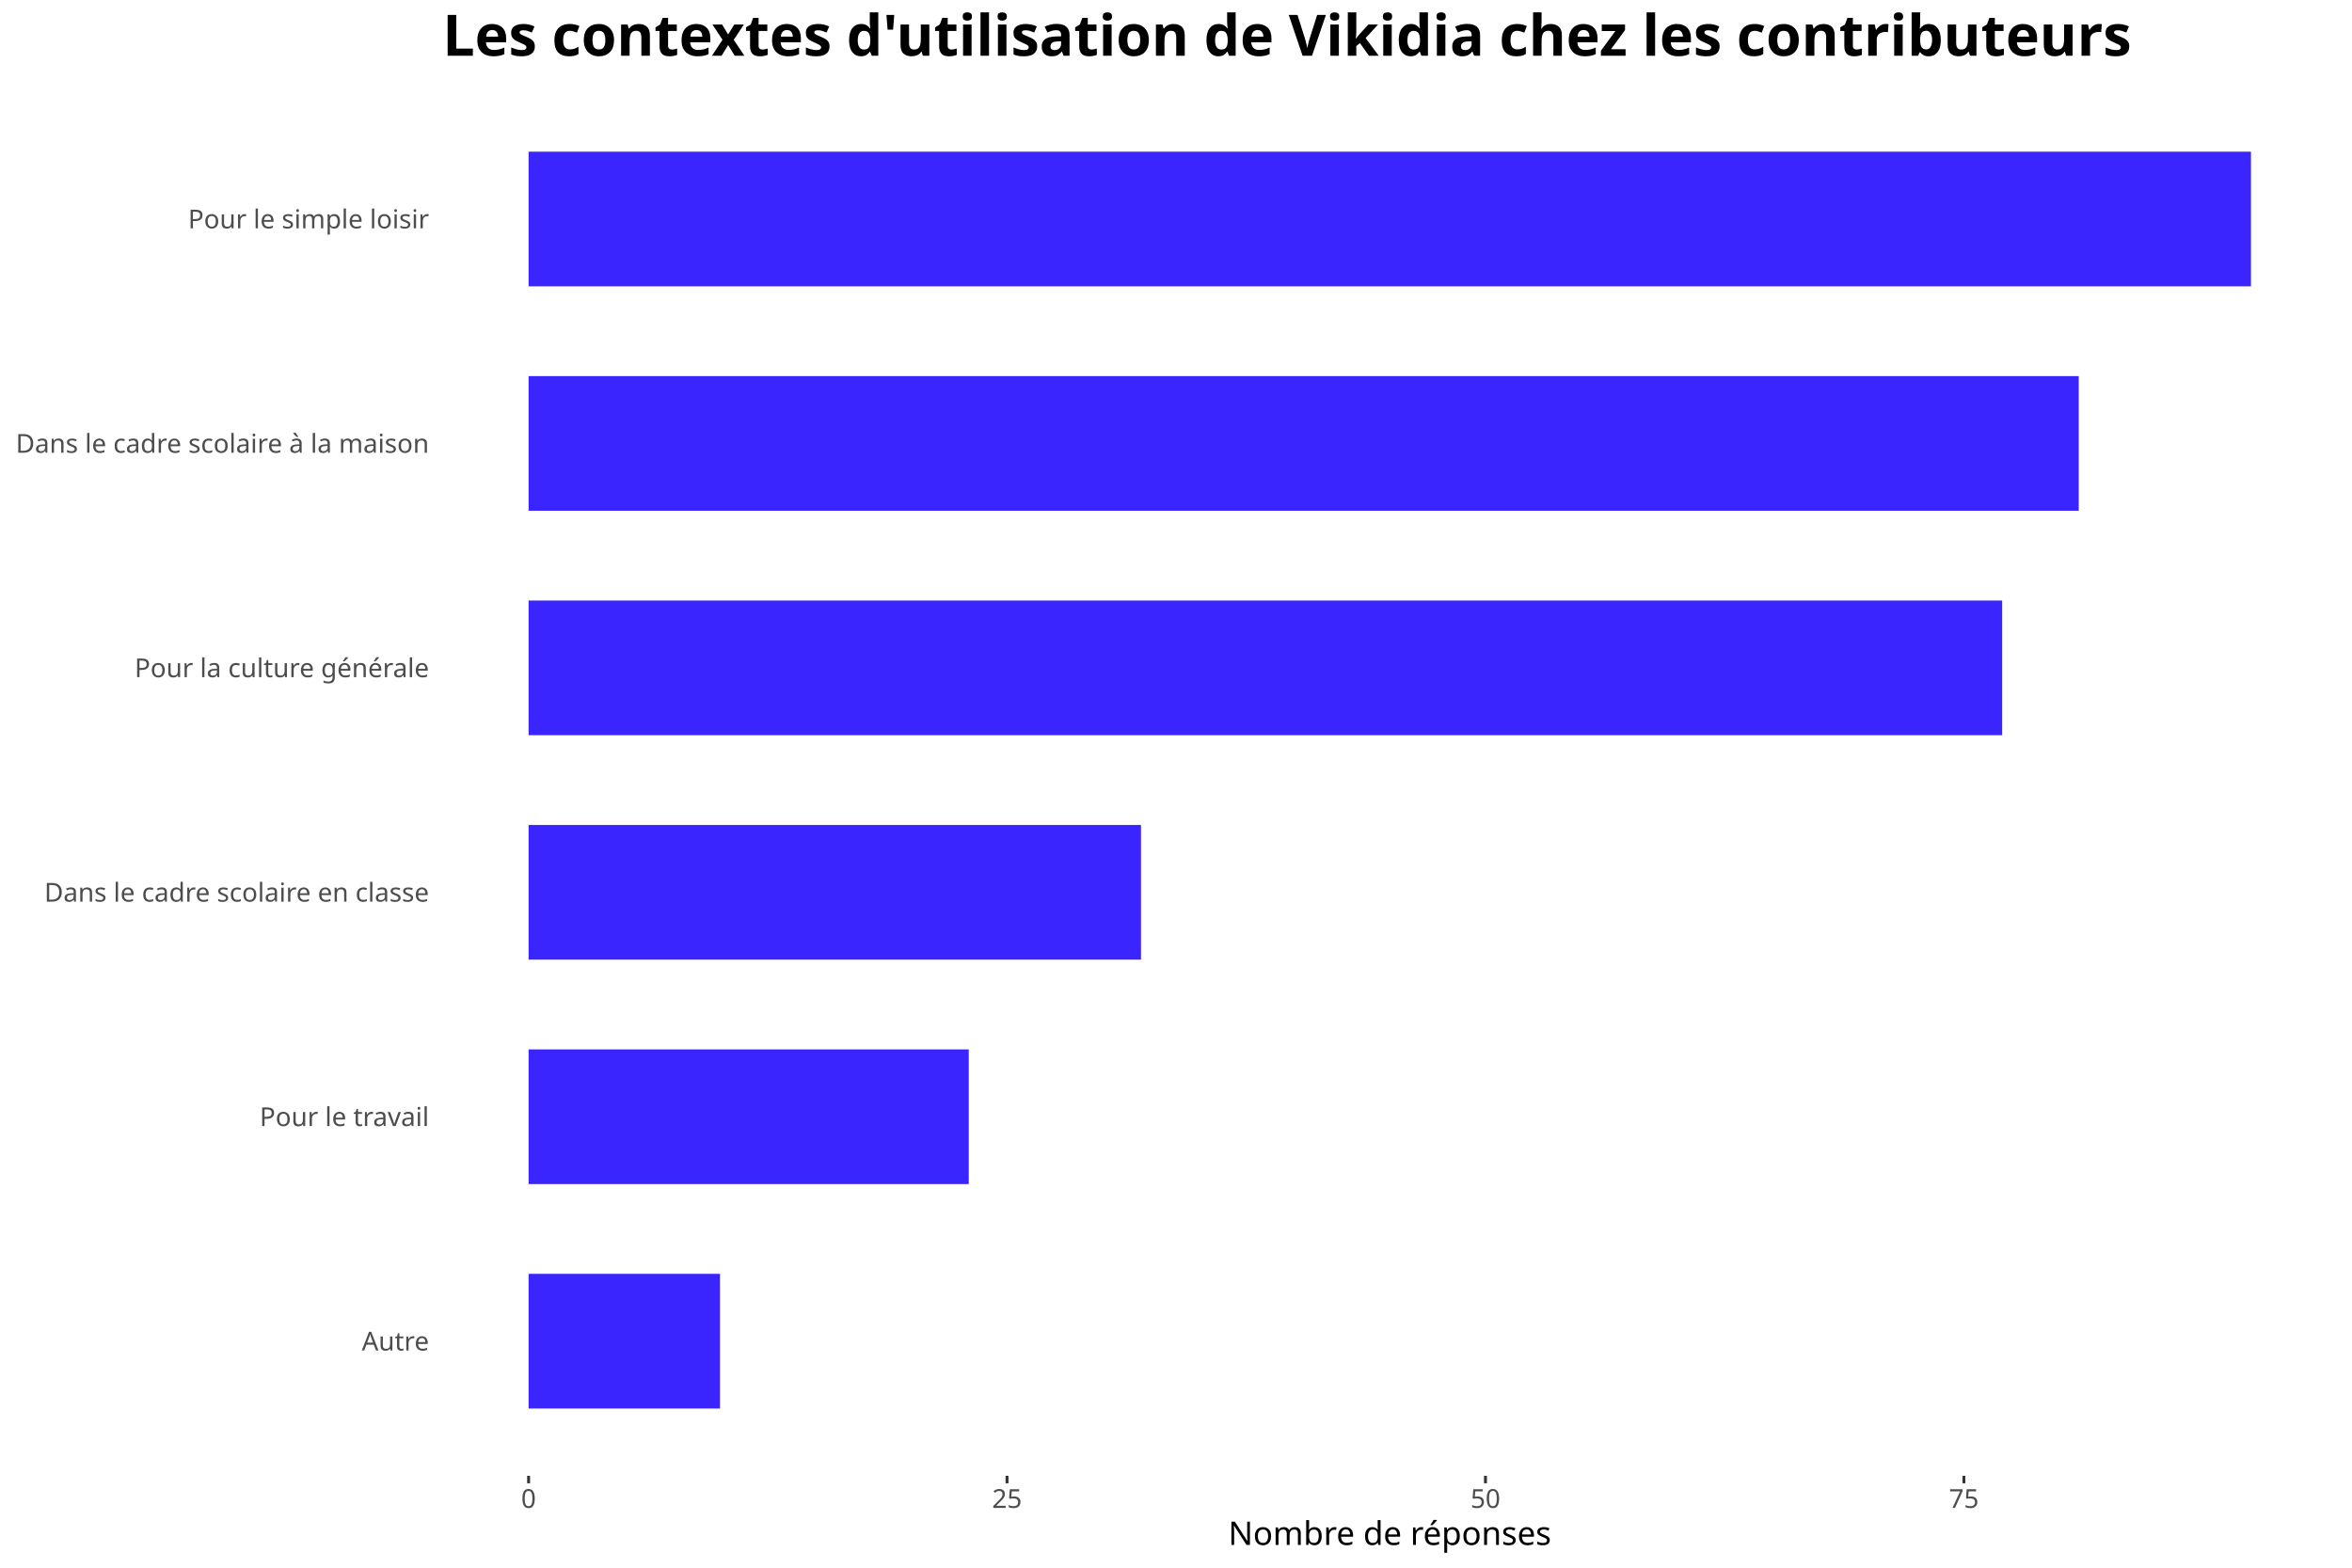
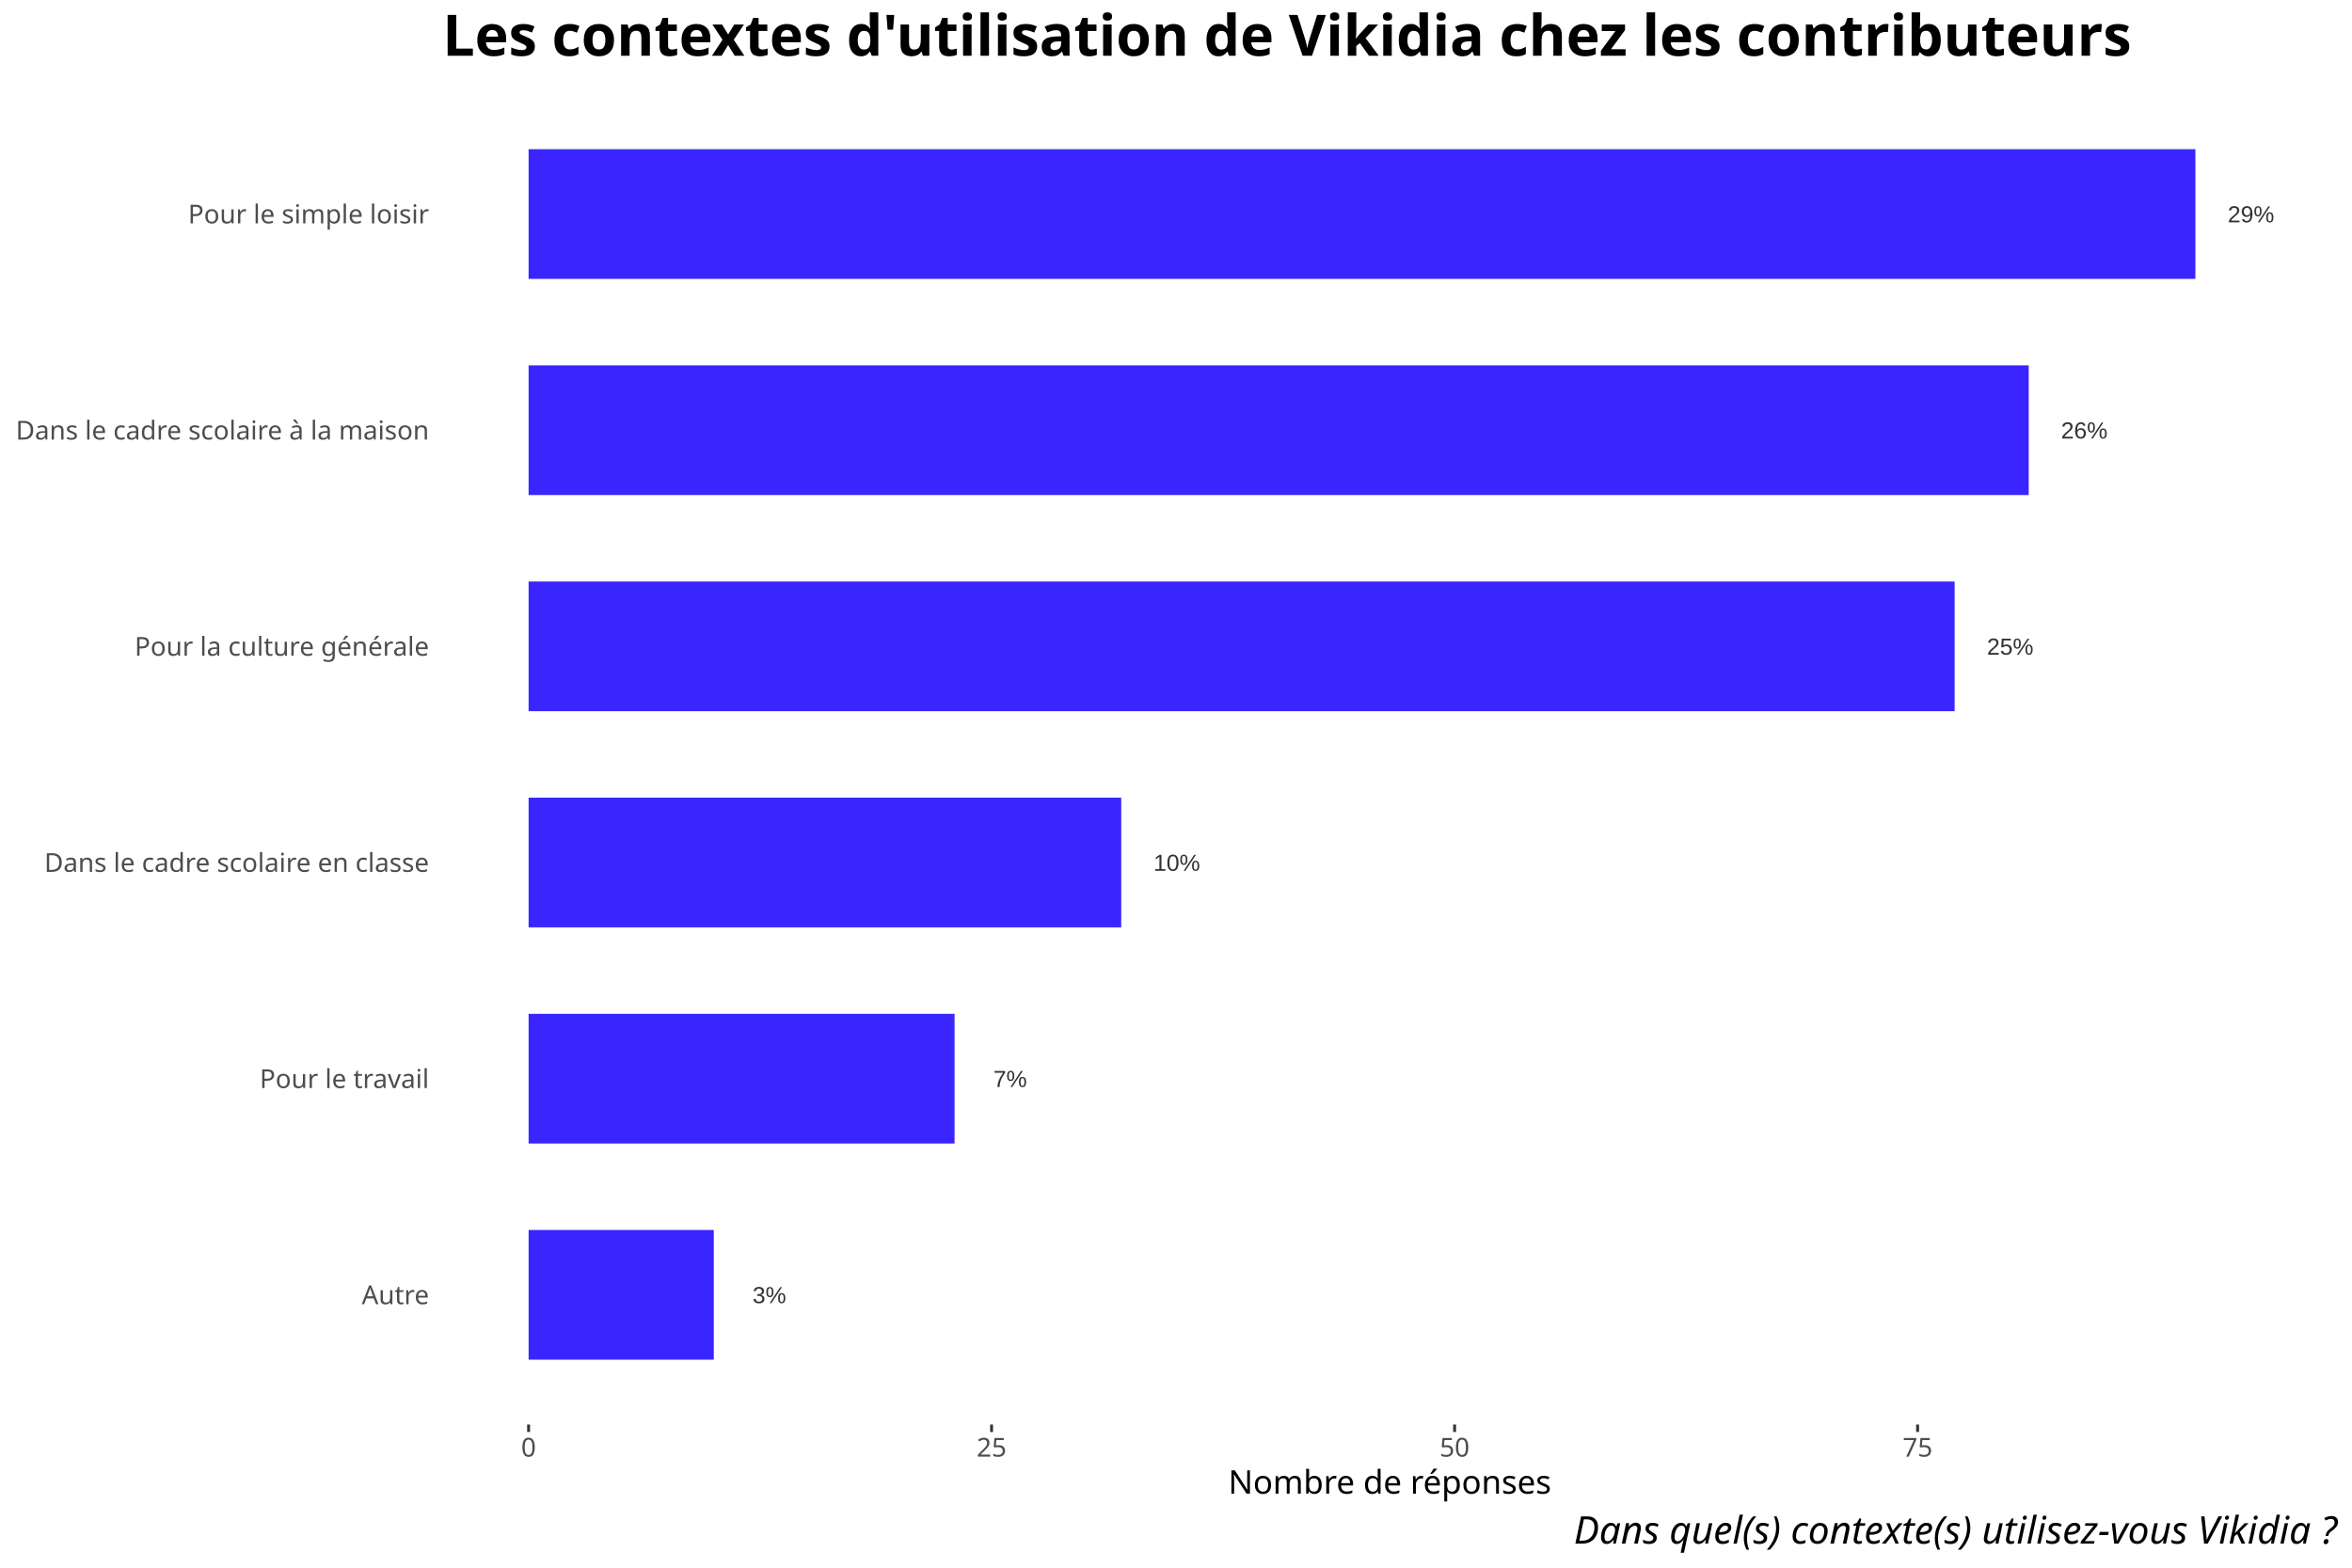
<svg xmlns="http://www.w3.org/2000/svg" class="svglite" width="864.00pt" height="576.00pt" viewBox="0 0 864.00 576.00">
  <defs>
    <style type="text/css">
    .svglite line, .svglite polyline, .svglite polygon, .svglite path, .svglite rect, .svglite circle {
      fill: none;
      stroke: #000000;
      stroke-linecap: round;
      stroke-linejoin: round;
      stroke-miterlimit: 10.00;
    }
    .svglite text {
      white-space: pre;
    }
  </style>
  </defs>
  <rect width="100%" height="100%" style="stroke: none; fill: #FFFFFF;" />
  <defs>
    <clipPath id="cpMC4wMHw4NjQuMDB8MC4wMHw1NzYuMDA=">
      <rect x="0.00" y="0.00" width="864.00" height="576.00" />
    </clipPath>
  </defs>
  <g clip-path="url(#cpMC4wMHw4NjQuMDB8MC4wMHw1NzYuMDA=)">
    <rect x="0" y="0.00" width="864.00" height="576.00" style="stroke-width: 1.07; stroke: #FFFFFF; fill: #FFFFFF;" />
  </g>
  <defs>
-     <clipPath id="cpMTYyLjU1fDg1OC41MnwzMS4wMHw1NDIuMjQ=">
-       <rect x="162.55" y="31.00" width="695.97" height="511.25" />
+     <clipPath id="cpMTYyLjU1fDg1OC41MnwzMS4wMHw1MjMuNDA=">
+       <rect x="162.55" y="31.00" width="695.97" height="492.40" />
    </clipPath>
  </defs>
-   <g clip-path="url(#cpMTYyLjU1fDg1OC41MnwzMS4wMHw1NDIuMjQ=)">
-     <rect x="162.55" y="31.00" width="695.97" height="511.25" style="stroke-width: 1.07; stroke: none; fill: #FFFFFF;" />
-     <rect x="194.18" y="138.19" width="569.43" height="49.48" style="stroke-width: 1.07; stroke: none; stroke-linecap: square; stroke-linejoin: miter; fill: #3A25FF;" />
-     <rect x="194.18" y="303.11" width="224.96" height="49.48" style="stroke-width: 1.07; stroke: none; stroke-linecap: square; stroke-linejoin: miter; fill: #3A25FF;" />
-     <rect x="194.18" y="220.65" width="541.31" height="49.48" style="stroke-width: 1.07; stroke: none; stroke-linecap: square; stroke-linejoin: miter; fill: #3A25FF;" />
-     <rect x="194.18" y="385.57" width="161.69" height="49.48" style="stroke-width: 1.07; stroke: none; stroke-linecap: square; stroke-linejoin: miter; fill: #3A25FF;" />
-     <rect x="194.18" y="55.73" width="632.70" height="49.48" style="stroke-width: 1.07; stroke: none; stroke-linecap: square; stroke-linejoin: miter; fill: #3A25FF;" />
-     <rect x="194.18" y="468.03" width="70.30" height="49.48" style="stroke-width: 1.07; stroke: none; stroke-linecap: square; stroke-linejoin: miter; fill: #3A25FF;" />
+   <g clip-path="url(#cpMTYyLjU1fDg1OC41MnwzMS4wMHw1MjMuNDA=)">
+     <rect x="162.55" y="31.00" width="695.97" height="492.40" style="stroke-width: 1.07; stroke: none; fill: #FFFFFF;" />
+     <rect x="194.18" y="134.24" width="551.06" height="47.65" style="stroke-width: 1.07; stroke: none; stroke-linecap: square; stroke-linejoin: miter; fill: #3A25FF;" />
+     <rect x="194.18" y="293.08" width="217.70" height="47.65" style="stroke-width: 1.07; stroke: none; stroke-linecap: square; stroke-linejoin: miter; fill: #3A25FF;" />
+     <rect x="194.18" y="213.66" width="523.85" height="47.65" style="stroke-width: 1.07; stroke: none; stroke-linecap: square; stroke-linejoin: miter; fill: #3A25FF;" />
+     <rect x="194.18" y="372.50" width="156.48" height="47.65" style="stroke-width: 1.07; stroke: none; stroke-linecap: square; stroke-linejoin: miter; fill: #3A25FF;" />
+     <rect x="194.18" y="54.82" width="612.29" height="47.65" style="stroke-width: 1.07; stroke: none; stroke-linecap: square; stroke-linejoin: miter; fill: #3A25FF;" />
+     <rect x="194.18" y="451.92" width="68.03" height="47.65" style="stroke-width: 1.07; stroke: none; stroke-linecap: square; stroke-linejoin: miter; fill: #3A25FF;" />
+     <text x="765.66" y="161.12" text-anchor="middle" style="font-size: 8.54px;fill: #333333; font-family: &quot;Arial&quot;;" textLength="16.86px" lengthAdjust="spacingAndGlyphs">26%</text>
+     <text x="432.30" y="319.96" text-anchor="middle" style="font-size: 8.54px;fill: #333333; font-family: &quot;Arial&quot;;" textLength="16.86px" lengthAdjust="spacingAndGlyphs">10%</text>
+     <text x="738.44" y="240.54" text-anchor="middle" style="font-size: 8.54px;fill: #333333; font-family: &quot;Arial&quot;;" textLength="16.86px" lengthAdjust="spacingAndGlyphs">25%</text>
+     <text x="371.07" y="399.38" text-anchor="middle" style="font-size: 8.54px;fill: #333333; font-family: &quot;Arial&quot;;" textLength="11.97px" lengthAdjust="spacingAndGlyphs">7%</text>
+     <text x="826.89" y="81.70" text-anchor="middle" style="font-size: 8.54px;fill: #333333; font-family: &quot;Arial&quot;;" textLength="16.86px" lengthAdjust="spacingAndGlyphs">29%</text>
+     <text x="282.62" y="478.80" text-anchor="middle" style="font-size: 8.54px;fill: #333333; font-family: &quot;Arial&quot;;" textLength="11.97px" lengthAdjust="spacingAndGlyphs">3%</text>
  </g>
  <g clip-path="url(#cpMC4wMHw4NjQuMDB8MC4wMHw1NzYuMDA=)">
-     <text x="157.62" y="496.19" text-anchor="end" style="font-size: 9.60px;fill: #4D4D4D; font-family: &quot;Noto Sans&quot;;" textLength="24.89px" lengthAdjust="spacingAndGlyphs">Autre</text>
-     <text x="157.62" y="413.74" text-anchor="end" style="font-size: 9.60px;fill: #4D4D4D; font-family: &quot;Noto Sans&quot;;" textLength="62.39px" lengthAdjust="spacingAndGlyphs">Pour le travail</text>
-     <text x="157.62" y="331.28" text-anchor="end" style="font-size: 9.60px;fill: #4D4D4D; font-family: &quot;Noto Sans&quot;;" textLength="141.65px" lengthAdjust="spacingAndGlyphs">Dans le cadre scolaire en classe</text>
-     <text x="157.62" y="248.82" text-anchor="end" style="font-size: 9.60px;fill: #4D4D4D; font-family: &quot;Noto Sans&quot;;" textLength="108.49px" lengthAdjust="spacingAndGlyphs">Pour la culture générale</text>
-     <text x="157.62" y="166.36" text-anchor="end" style="font-size: 9.60px;fill: #4D4D4D; font-family: &quot;Noto Sans&quot;;" textLength="152.14px" lengthAdjust="spacingAndGlyphs">Dans le cadre scolaire à la maison</text>
-     <text x="157.62" y="83.90" text-anchor="end" style="font-size: 9.60px;fill: #4D4D4D; font-family: &quot;Noto Sans&quot;;" textLength="88.47px" lengthAdjust="spacingAndGlyphs">Pour le simple loisir</text>
-     <polyline points="194.18,544.98 194.18,542.24 " style="stroke-width: 1.07; stroke: #333333; stroke-linecap: butt;" />
-     <polyline points="369.93,544.98 369.93,542.24 " style="stroke-width: 1.07; stroke: #333333; stroke-linecap: butt;" />
-     <polyline points="545.68,544.98 545.68,542.24 " style="stroke-width: 1.07; stroke: #333333; stroke-linecap: butt;" />
-     <polyline points="721.43,544.98 721.43,542.24 " style="stroke-width: 1.07; stroke: #333333; stroke-linecap: butt;" />
-     <text x="194.18" y="554.03" text-anchor="middle" style="font-size: 9.60px;fill: #4D4D4D; font-family: &quot;Noto Sans&quot;;" textLength="5.49px" lengthAdjust="spacingAndGlyphs">0</text>
-     <text x="369.93" y="554.03" text-anchor="middle" style="font-size: 9.60px;fill: #4D4D4D; font-family: &quot;Noto Sans&quot;;" textLength="10.97px" lengthAdjust="spacingAndGlyphs">25</text>
-     <text x="545.68" y="554.03" text-anchor="middle" style="font-size: 9.60px;fill: #4D4D4D; font-family: &quot;Noto Sans&quot;;" textLength="10.97px" lengthAdjust="spacingAndGlyphs">50</text>
-     <text x="721.43" y="554.03" text-anchor="middle" style="font-size: 9.60px;fill: #4D4D4D; font-family: &quot;Noto Sans&quot;;" textLength="10.97px" lengthAdjust="spacingAndGlyphs">75</text>
-     <text x="510.53" y="567.64" text-anchor="middle" style="font-size: 12.00px; font-family: &quot;Noto Sans&quot;;" textLength="119.12px" lengthAdjust="spacingAndGlyphs">Nombre de réponses</text>
+     <text x="157.62" y="479.18" text-anchor="end" style="font-size: 9.60px;fill: #4D4D4D; font-family: &quot;Noto Sans&quot;;" textLength="24.89px" lengthAdjust="spacingAndGlyphs">Autre</text>
+     <text x="157.62" y="399.76" text-anchor="end" style="font-size: 9.60px;fill: #4D4D4D; font-family: &quot;Noto Sans&quot;;" textLength="62.39px" lengthAdjust="spacingAndGlyphs">Pour le travail</text>
+     <text x="157.62" y="320.34" text-anchor="end" style="font-size: 9.60px;fill: #4D4D4D; font-family: &quot;Noto Sans&quot;;" textLength="141.65px" lengthAdjust="spacingAndGlyphs">Dans le cadre scolaire en classe</text>
+     <text x="157.62" y="240.92" text-anchor="end" style="font-size: 9.60px;fill: #4D4D4D; font-family: &quot;Noto Sans&quot;;" textLength="108.49px" lengthAdjust="spacingAndGlyphs">Pour la culture générale</text>
+     <text x="157.62" y="161.50" text-anchor="end" style="font-size: 9.60px;fill: #4D4D4D; font-family: &quot;Noto Sans&quot;;" textLength="152.14px" lengthAdjust="spacingAndGlyphs">Dans le cadre scolaire à la maison</text>
+     <text x="157.62" y="82.08" text-anchor="end" style="font-size: 9.60px;fill: #4D4D4D; font-family: &quot;Noto Sans&quot;;" textLength="88.47px" lengthAdjust="spacingAndGlyphs">Pour le simple loisir</text>
+     <polyline points="194.18,526.14 194.18,523.40 " style="stroke-width: 1.07; stroke: #333333; stroke-linecap: butt;" />
+     <polyline points="364.26,526.14 364.26,523.40 " style="stroke-width: 1.07; stroke: #333333; stroke-linecap: butt;" />
+     <polyline points="534.35,526.14 534.35,523.40 " style="stroke-width: 1.07; stroke: #333333; stroke-linecap: butt;" />
+     <polyline points="704.43,526.14 704.43,523.40 " style="stroke-width: 1.07; stroke: #333333; stroke-linecap: butt;" />
+     <text x="194.18" y="535.19" text-anchor="middle" style="font-size: 9.60px;fill: #4D4D4D; font-family: &quot;Noto Sans&quot;;" textLength="5.49px" lengthAdjust="spacingAndGlyphs">0</text>
+     <text x="364.26" y="535.19" text-anchor="middle" style="font-size: 9.60px;fill: #4D4D4D; font-family: &quot;Noto Sans&quot;;" textLength="10.97px" lengthAdjust="spacingAndGlyphs">25</text>
+     <text x="534.35" y="535.19" text-anchor="middle" style="font-size: 9.60px;fill: #4D4D4D; font-family: &quot;Noto Sans&quot;;" textLength="10.97px" lengthAdjust="spacingAndGlyphs">50</text>
+     <text x="704.43" y="535.19" text-anchor="middle" style="font-size: 9.60px;fill: #4D4D4D; font-family: &quot;Noto Sans&quot;;" textLength="10.97px" lengthAdjust="spacingAndGlyphs">75</text>
+     <text x="510.53" y="548.80" text-anchor="middle" style="font-size: 12.00px; font-family: &quot;Noto Sans&quot;;" textLength="119.12px" lengthAdjust="spacingAndGlyphs">Nombre de réponses</text>
    <text x="162.55" y="20.48" style="font-size: 21.00px; font-weight: bold; font-family: &quot;Noto Sans&quot;;" textLength="621.70px" lengthAdjust="spacingAndGlyphs">Les contextes d'utilisation de Vikidia chez les contributeurs</text>
+     <text x="858.52" y="567.16" text-anchor="end" style="font-size: 14.00px; font-style: italic; font-family: &quot;Noto Sans&quot;;" textLength="280.58px" lengthAdjust="spacingAndGlyphs">Dans quel(s) contexte(s) utilisez-vous Vikidia ?</text>
  </g>
</svg>
